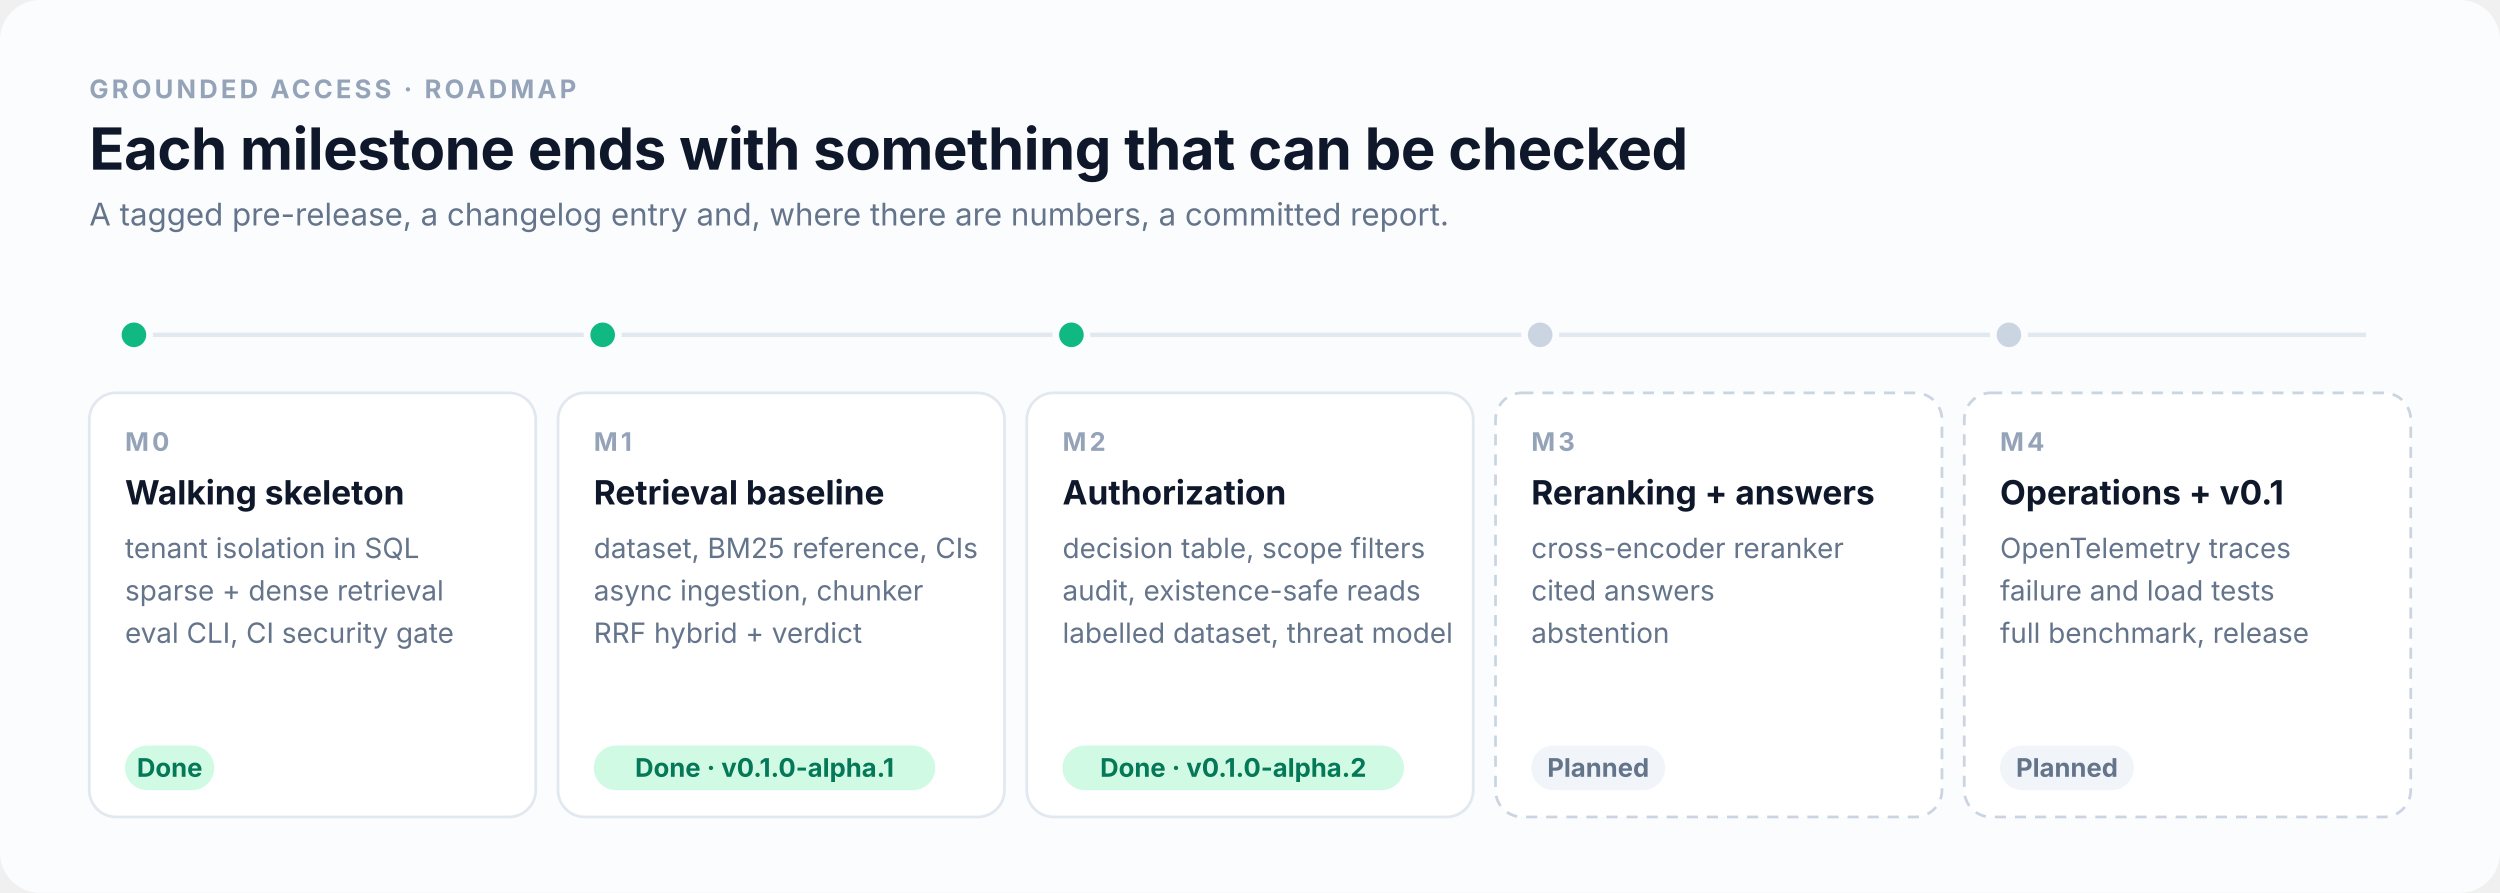
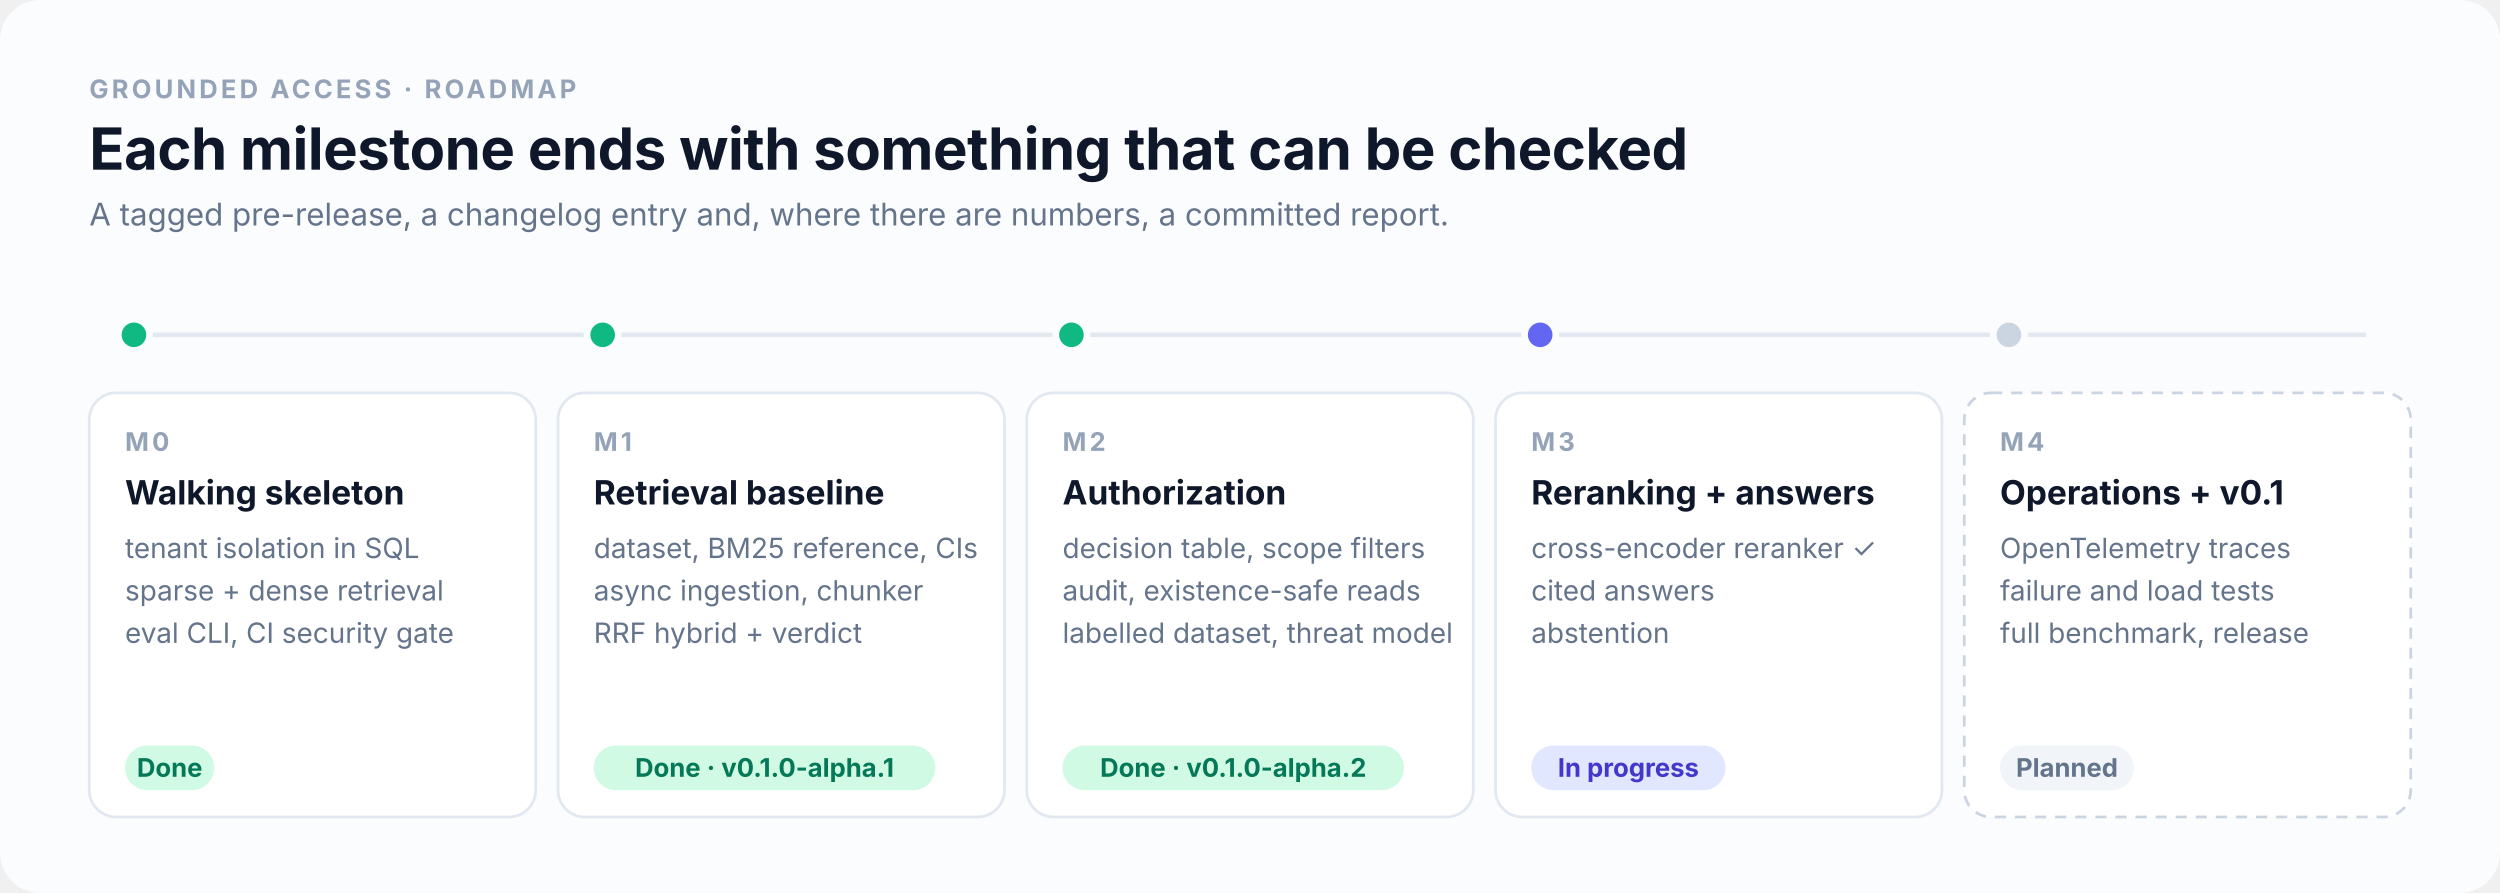
<svg xmlns="http://www.w3.org/2000/svg" viewBox="0 0 1120 400" width="1120" height="400" role="img" aria-labelledby="ttl dsc" style="max-width:100%;height:auto">
  <defs>
    <marker id="ar" viewBox="0 0 10 10" refX="9" refY="5" markerWidth="7" markerHeight="7" orient="auto-start-reverse">
      <path class="mk" d="M0 0 L10 5 L0 10 z" />
    </marker>
    <marker id="ar-v" viewBox="0 0 10 10" refX="9" refY="5" markerWidth="7" markerHeight="7" orient="auto-start-reverse">
      <path class="mk-v" d="M0 0 L10 5 L0 10 z" />
    </marker>
  </defs>
  <style>
    text{font-family:-apple-system,BlinkMacSystemFont,"Segoe UI","PingFang SC","Hiragino Sans GB","Microsoft YaHei",Inter,Roboto,sans-serif;}
    .bg{fill:#FBFCFE}
    .kicker{font-size:11.5px;font-weight:700;fill:#94A3B8;letter-spacing:1.4px}
    .title{font-size:26px;font-weight:700;fill:#0F172A;letter-spacing:-.2px}
    .sub{font-size:14px;fill:#64748B}
    .lbl{font-size:15px;font-weight:650;fill:#0F172A}
    .lbl-sm{font-size:13.5px;font-weight:650;fill:#0F172A}
    .txt{font-size:12.5px;fill:#64748B}
    .txt-d{font-size:12.5px;fill:#334155}
    .foot{font-size:12.5px;fill:#64748B}
    .mono{font-family:ui-monospace,SFMono-Regular,Menlo,Consolas,monospace;font-size:12px;font-weight:500;fill:#334155}
    .code{font-family:ui-monospace,SFMono-Regular,Menlo,Consolas,monospace;font-size:12.5px;fill:#E2E8F0}
    .codek{font-family:ui-monospace,SFMono-Regular,Menlo,Consolas,monospace;font-size:12.5px;fill:#7DD3FC}
    .num{font-size:13px;font-weight:650;fill:#0F172A}
    .big{font-size:30px;font-weight:700;fill:#0F172A}
    .bigok{font-size:30px;font-weight:700;fill:#059669}
    .card{fill:#FFFFFF;stroke:#E2E8F0;stroke-width:1.25}
    .dash{fill:#FFFFFF;stroke:#CBD5E1;stroke-width:1.25;stroke-dasharray:5 4}
    .group{fill:#F1F5F9;fill-opacity:.55;stroke:#E2E8F0;stroke-width:1.25}
    .blue{fill:#EFF6FF;stroke:#BFDBFE;stroke-width:1.25}
    .teal{fill:#F0FDFA;stroke:#99F6E4;stroke-width:1.25}
    .violet{fill:#F5F3FF;stroke:#DDD6FE;stroke-width:1.25}
    .amber{fill:#FFFBEB;stroke:#FDE68A;stroke-width:1.25}
    .rose{fill:#FFF1F2;stroke:#FECDD3;stroke-width:1.25}
    .green{fill:#ECFDF5;stroke:#A7F3D0;stroke-width:1.25}
    .dark{fill:#0F172A}
    .ln{stroke:#94A3B8;stroke-width:1.5;fill:none}
    .ln-v{stroke:#6366F1;stroke-width:1.75;fill:none}
    .mk{fill:#94A3B8}.mk-v{fill:#6366F1}
-     .bar-s{fill:#38BDF8}.bar-d{fill:#6366F1}.bar-h{fill:#A78BFA}.bar-r{fill:#CBD5E1}
+     .bar-s{fill:#38BDF8}.bar-d{fill:#6366F1}.bar-h{fill:#A78BFA}.bar-x{fill:#10B981}.bar-r{fill:#CBD5E1}
    .axis{stroke:#E2E8F0;stroke-width:1}
    .whisk{stroke:#0F172A;stroke-width:1.5}
    .pill-ok{fill:#D1FAE5}.pill-ok-t{font-size:11.5px;font-weight:700;fill:#047857}
    .pill-now{fill:#E0E7FF}.pill-now-t{font-size:11.5px;font-weight:700;fill:#4338CA}
    .pill-next{fill:#F1F5F9}.pill-next-t{font-size:11.5px;font-weight:700;fill:#64748B}
  </style>
  <rect class="bg" width="1120" height="400" rx="18" />
  <text class="kicker" x="40" y="44">GROUNDED ACCESS · ROADMAP</text>
  <text class="title" x="40" y="76">Each milestone ends with something that can be checked</text>
  <text class="sub" x="40" y="101">A tagged pre-release, a changelog entry and, where there are numbers, a committed report.</text>
  <line class="axis" x1="60" y1="150" x2="1060" y2="150" style="stroke-width:2" />
  <circle cx="60" cy="150" r="7" fill="#10B981" stroke="#FBFCFE" stroke-width="3" />
  <rect class="card" x="40" y="176" width="200" height="190" rx="12" />
  <text class="kicker" x="56" y="202">M0</text>
  <text class="lbl" x="56" y="226">Walking skeleton</text>
  <text class="txt" x="56" y="250">tenant isolation in SQL</text>
  <text class="txt" x="56" y="269">sparse + dense retrieval</text>
  <text class="txt" x="56" y="288">eval CLI, CI security gate</text>
  <rect class="pill-ok" x="56" y="334" width="40" height="20" rx="10" />
  <text class="pill-ok-t" x="76.0" y="348" text-anchor="middle">Done</text>
  <circle cx="270" cy="150" r="7" fill="#10B981" stroke="#FBFCFE" stroke-width="3" />
  <rect class="card" x="250" y="176" width="200" height="190" rx="12" />
  <text class="kicker" x="266" y="202">M1</text>
  <text class="lbl" x="266" y="226">Retrieval baseline</text>
  <text class="txt" x="266" y="250">dataset, BM25 reference, CIs</text>
  <text class="txt" x="266" y="269">async ingestion, chunker</text>
  <text class="txt" x="266" y="288">RRF hybrid + verdict</text>
  <rect class="pill-ok" x="266" y="334" width="153" height="20" rx="10" />
  <text class="pill-ok-t" x="342.5" y="348" text-anchor="middle">Done · v0.1.0-alpha.1</text>
  <circle cx="480" cy="150" r="7" fill="#10B981" stroke="#FBFCFE" stroke-width="3" />
  <rect class="card" x="460" y="176" width="200" height="190" rx="12" />
  <text class="kicker" x="476" y="202">M2</text>
  <text class="lbl" x="476" y="226">Authorization</text>
  <text class="txt" x="476" y="250">decision table, scope filters</text>
  <text class="txt" x="476" y="269">audit, existence-safe reads</text>
  <text class="txt" x="476" y="288">labelled dataset, threat model</text>
  <rect class="pill-ok" x="476" y="334" width="153" height="20" rx="10" />
  <text class="pill-ok-t" x="552.5" y="348" text-anchor="middle">Done · v0.1.0-alpha.2</text>
-   <circle cx="690" cy="150" r="7" fill="#CBD5E1" stroke="#FBFCFE" stroke-width="3" />
-   <rect class="dash" x="670" y="176" width="200" height="190" rx="12" />
+   <circle cx="690" cy="150" r="7" fill="#6366F1" stroke="#FBFCFE" stroke-width="3" />
+   <rect class="card" x="670" y="176" width="200" height="190" rx="12" />
  <text class="kicker" x="686" y="202">M3</text>
  <text class="lbl" x="686" y="226">Reranking + answers</text>
-   <text class="txt" x="686" y="250">cross-encoder reranker</text>
+   <text class="txt" x="686" y="250">cross-encoder reranker ✓</text>
  <text class="txt" x="686" y="269">cited answers</text>
  <text class="txt" x="686" y="288">abstention</text>
-   <rect class="pill-next" x="686" y="334" width="60" height="20" rx="10" />
-   <text class="pill-next-t" x="716.0" y="348" text-anchor="middle">Planned</text>
+   <rect class="pill-now" x="686" y="334" width="87" height="20" rx="10" />
+   <text class="pill-now-t" x="729.5" y="348" text-anchor="middle">In progress</text>
  <circle cx="900" cy="150" r="7" fill="#CBD5E1" stroke="#FBFCFE" stroke-width="3" />
  <rect class="dash" x="880" y="176" width="200" height="190" rx="12" />
  <text class="kicker" x="896" y="202">M4</text>
  <text class="lbl" x="896" y="226">Operations + v0.1</text>
  <text class="txt" x="896" y="250">OpenTelemetry traces</text>
  <text class="txt" x="896" y="269">failure and load tests</text>
  <text class="txt" x="896" y="288">full benchmark, release</text>
  <rect class="pill-next" x="896" y="334" width="60" height="20" rx="10" />
  <text class="pill-next-t" x="926.0" y="348" text-anchor="middle">Planned</text>
</svg>
